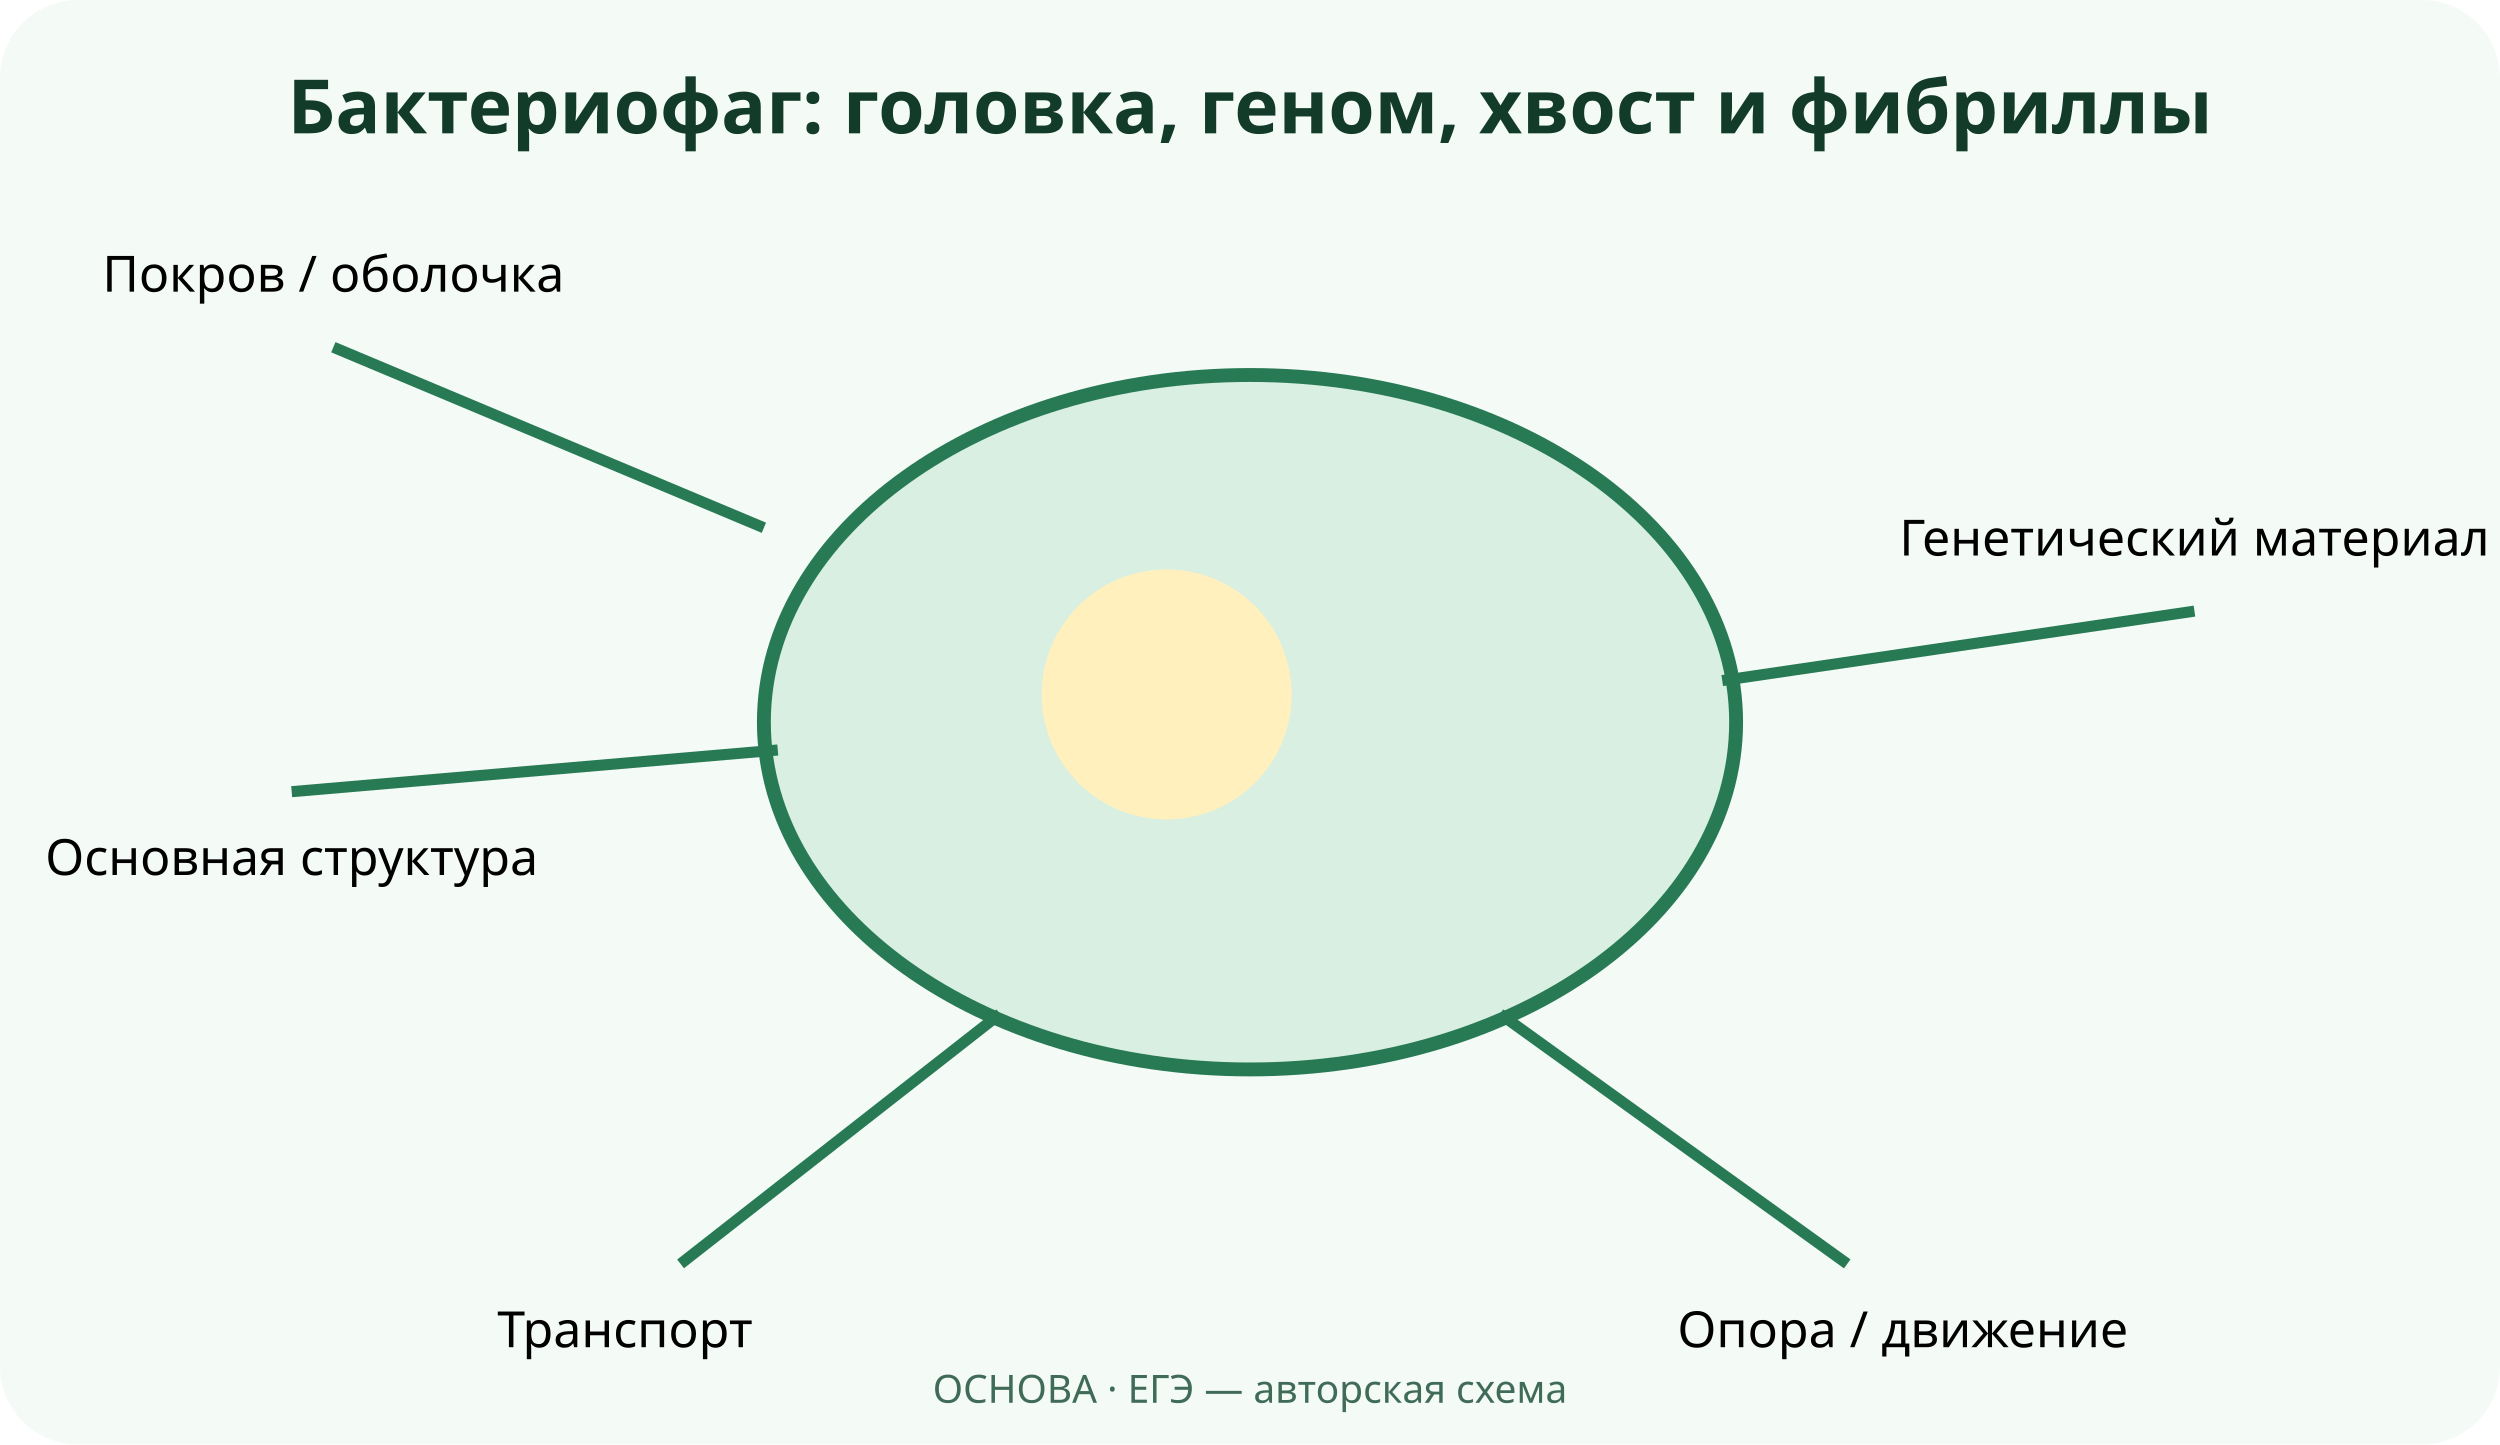
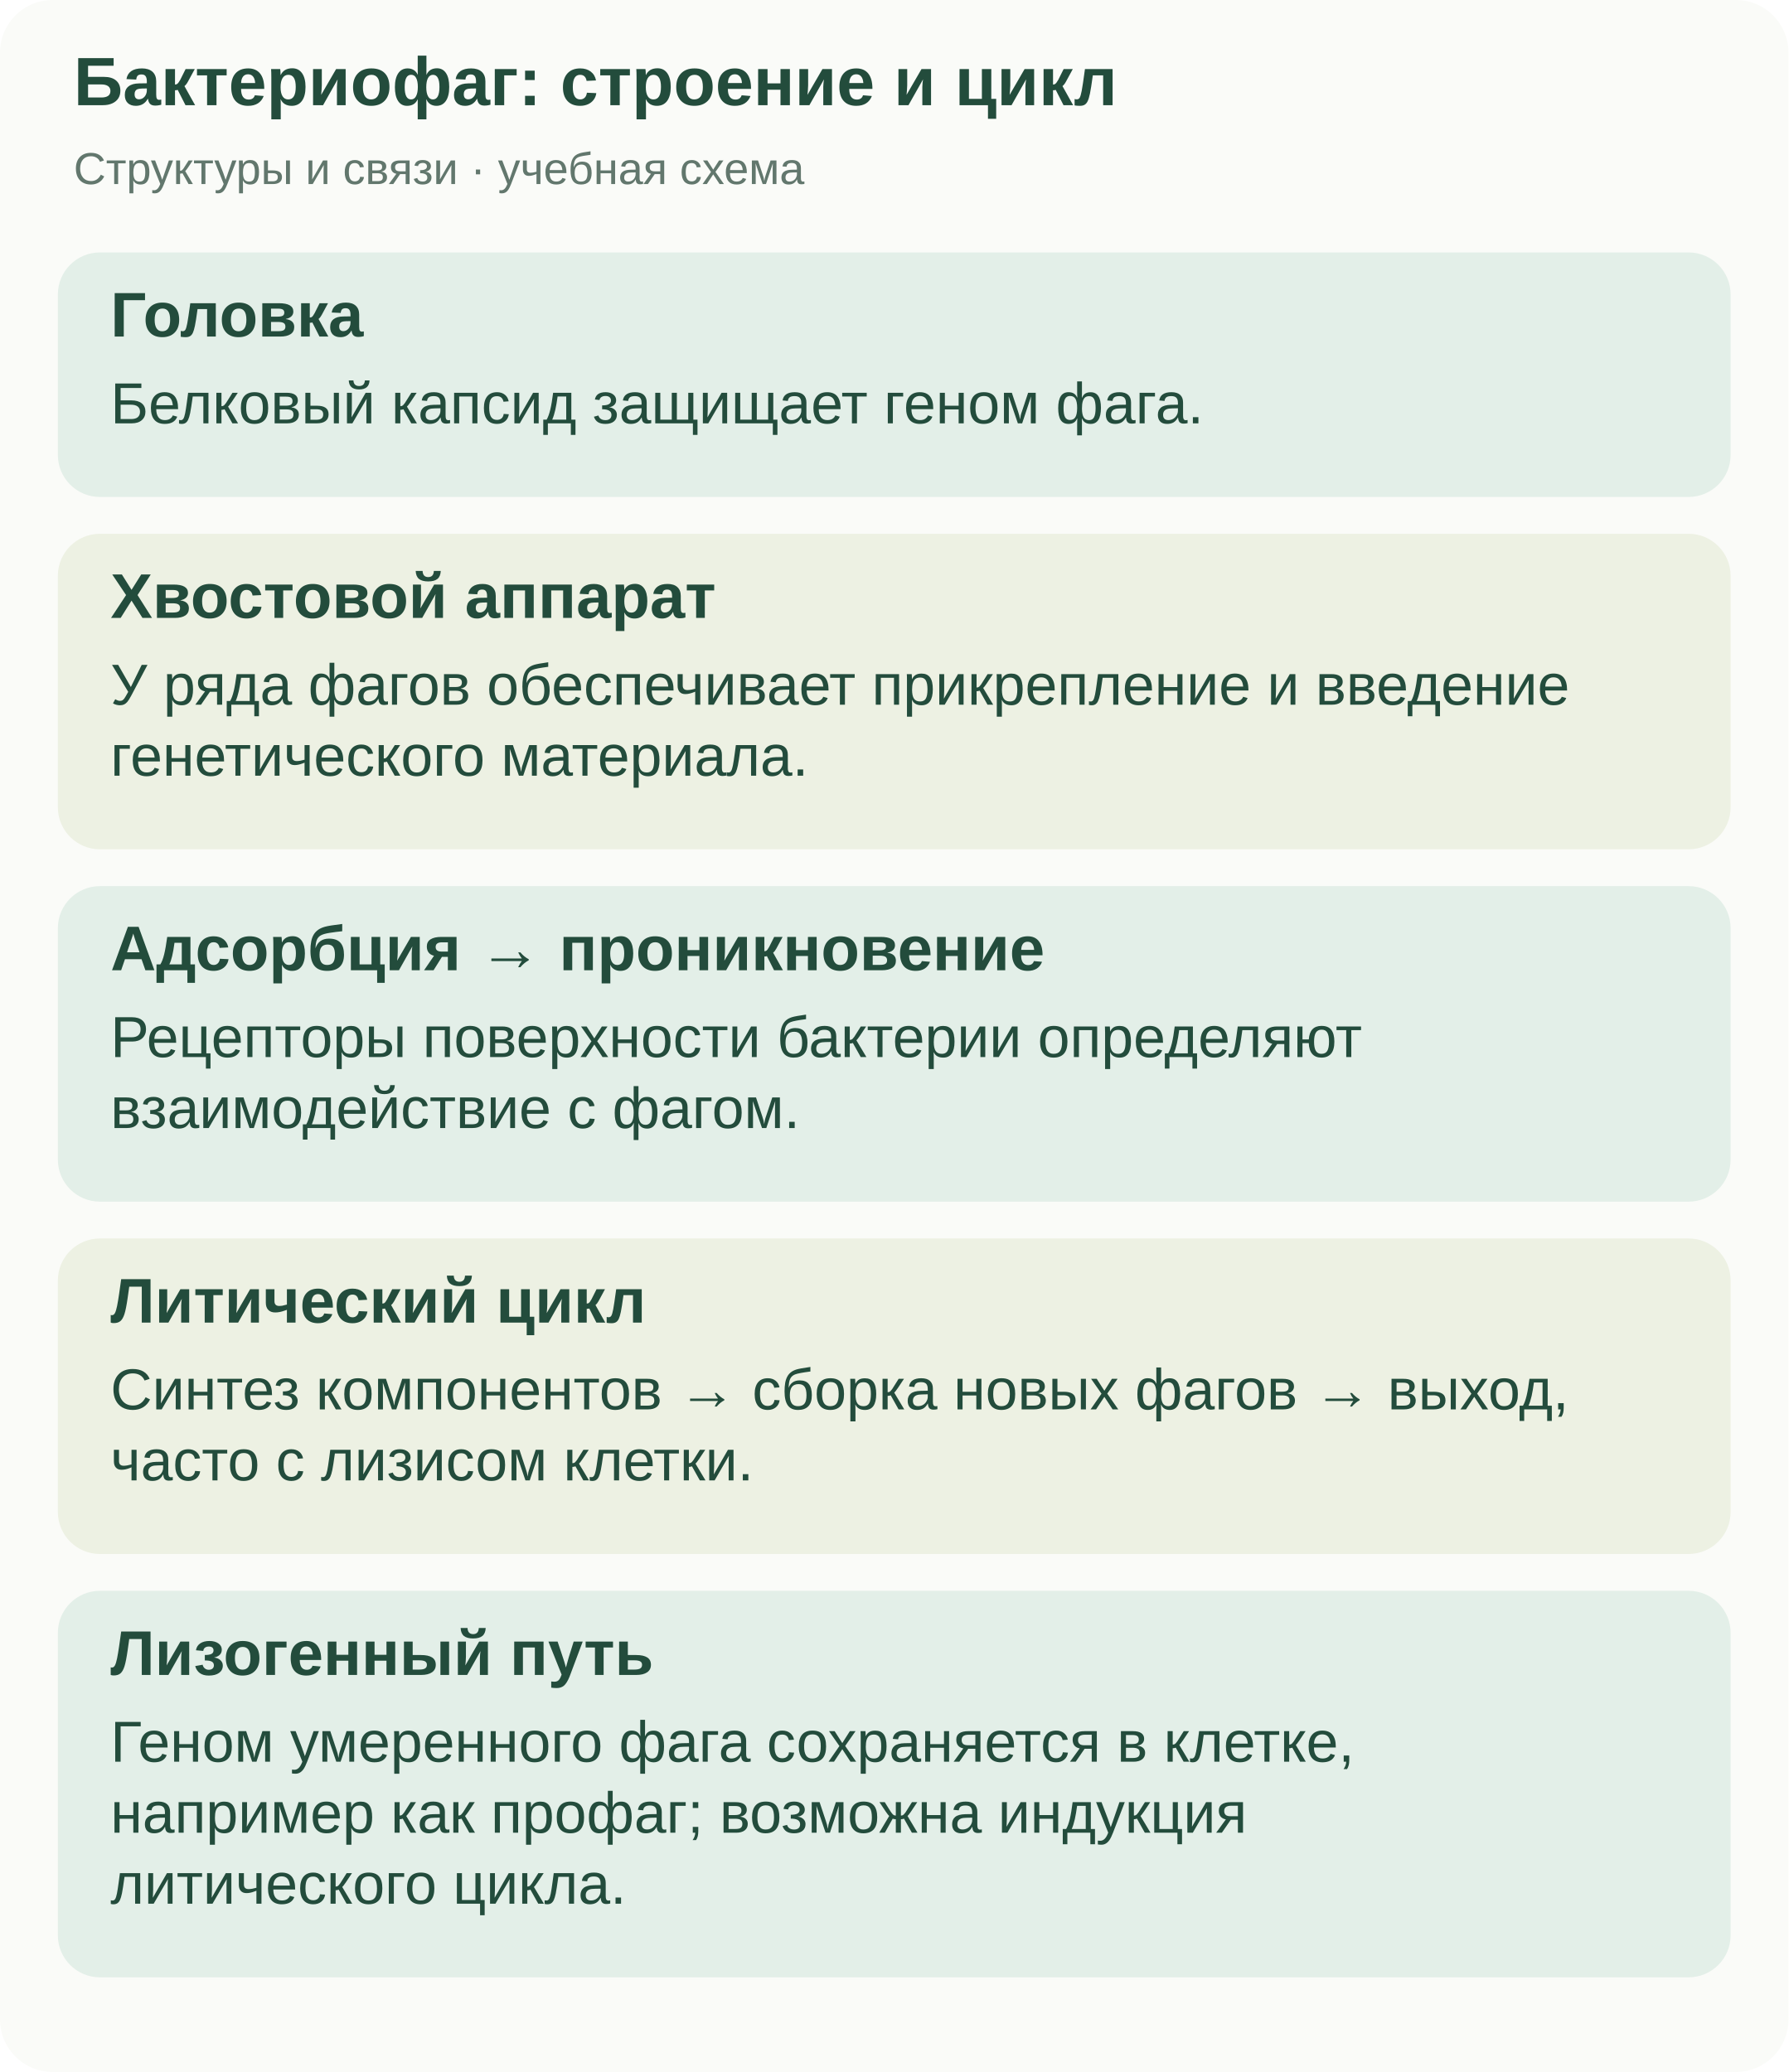
- <svg xmlns="http://www.w3.org/2000/svg" viewBox="0 0 900 520" role="img" aria-labelledby="t d">
-   <rect width="900" height="520" rx="28" fill="#f4fbf7" />
-   <text x="450" y="48" text-anchor="middle" font-family="sans-serif" font-size="27" font-weight="700" fill="#123b2a">Бактериофаг: головка, геном, хвост и фибриллы</text>
-   <g font-family="sans-serif" font-size="18" text-anchor="middle">
-     <ellipse cx="450" cy="260" rx="175" ry="125" fill="#d8efe1" stroke="#287a54" stroke-width="5" />
-     <circle cx="420" cy="250" r="45" fill="#fff0bd" />
-     <path d="M275 190L120 125M280 270L105 285M360 365L245 455M540 365L665 455M620 245L790 220" stroke="#287a54" stroke-width="4" />
-     <text x="120" y="105">Покров / оболочка</text>
-     <text x="105" y="315">Основная структура</text>
-     <text x="225" y="485">Транспорт</text>
-     <text x="685" y="485">Опора / движение</text>
-     <text x="790" y="200">Генетический материал</text>
+ <svg xmlns="http://www.w3.org/2000/svg" viewBox="0 0 680 788" role="img" aria-labelledby="t d">
+   <rect width="680" height="788" rx="20" fill="#fafbf8" />
+   <g font-family="Arial,sans-serif" fill="#234c3c">
+     <text x="28" y="40" font-size="26" font-weight="700">Бактериофаг: строение и цикл</text>
+     <text x="28" y="70" font-size="17" fill="#62776d">Структуры и связи · учебная схема</text>
+     <rect x="22" y="96" width="636" height="93" rx="16" fill="#e3efe8" />
+     <text x="42" y="128" font-size="24" font-weight="700">Головка</text>
+     <text x="42" y="161" font-size="22">Белковый капсид защищает геном фага.</text>
+     <rect x="22" y="203" width="636" height="120" rx="16" fill="#edf1e3" />
+     <text x="42" y="235" font-size="24" font-weight="700">Хвостовой аппарат</text>
+     <text x="42" y="268" font-size="22">У ряда фагов обеспечивает прикрепление и введение</text>
+     <text x="42" y="295" font-size="22">генетического материала.</text>
+     <rect x="22" y="337" width="636" height="120" rx="16" fill="#e3efe8" />
+     <text x="42" y="369" font-size="24" font-weight="700">Адсорбция → проникновение</text>
+     <text x="42" y="402" font-size="22">Рецепторы поверхности бактерии определяют</text>
+     <text x="42" y="429" font-size="22">взаимодействие с фагом.</text>
+     <rect x="22" y="471" width="636" height="120" rx="16" fill="#edf1e3" />
+     <text x="42" y="503" font-size="24" font-weight="700">Литический цикл</text>
+     <text x="42" y="536" font-size="22">Синтез компонентов → сборка новых фагов → выход,</text>
+     <text x="42" y="563" font-size="22">часто с лизисом клетки.</text>
+     <rect x="22" y="605" width="636" height="147" rx="16" fill="#e3efe8" />
+     <text x="42" y="637" font-size="24" font-weight="700">Лизогенный путь</text>
+     <text x="42" y="670" font-size="22">Геном умеренного фага сохраняется в клетке,</text>
+     <text x="42" y="697" font-size="22">например как профаг; возможна индукция</text>
+     <text x="42" y="724" font-size="22">литического цикла.</text>
  </g>
-   <defs>
-     <marker id="a" markerWidth="10" markerHeight="10" refX="9" refY="3" orient="auto">
-       <path d="M0 0L10 3L0 6Z" fill="#287a54" />
-     </marker>
-   </defs>
-   <text x="450" y="505" text-anchor="middle" font-family="sans-serif" font-size="14" fill="#406b58">ОСНОВА · ЕГЭ — авторская схема</text>
</svg>
